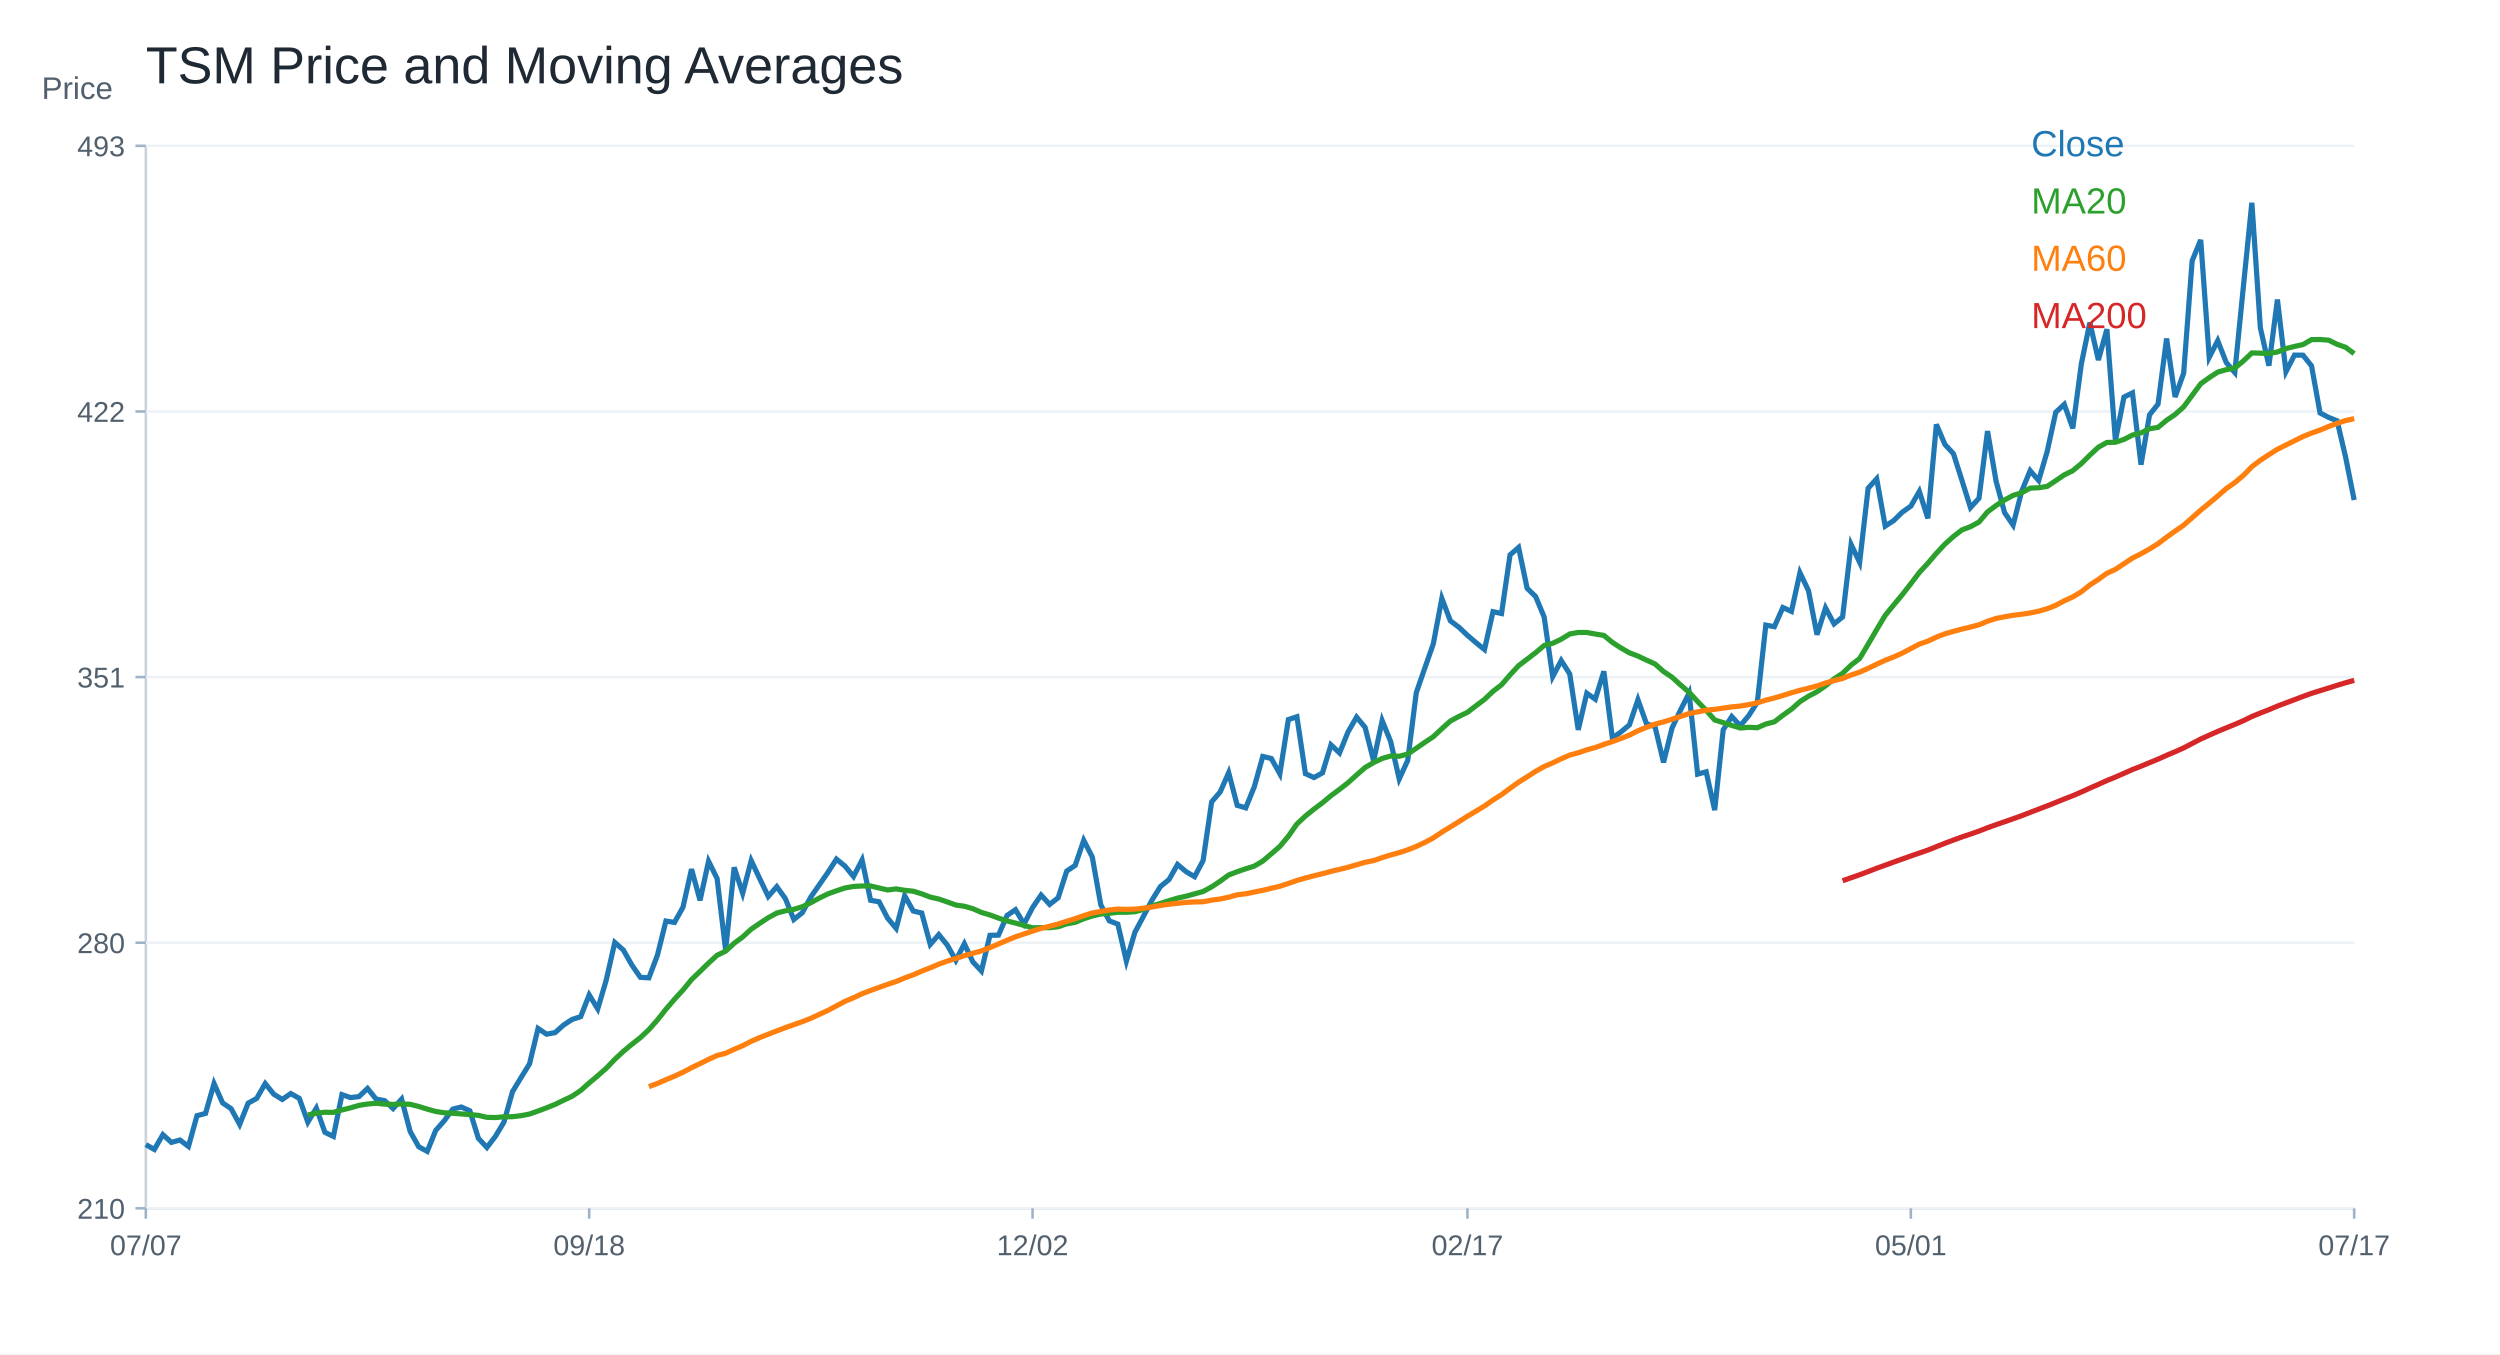
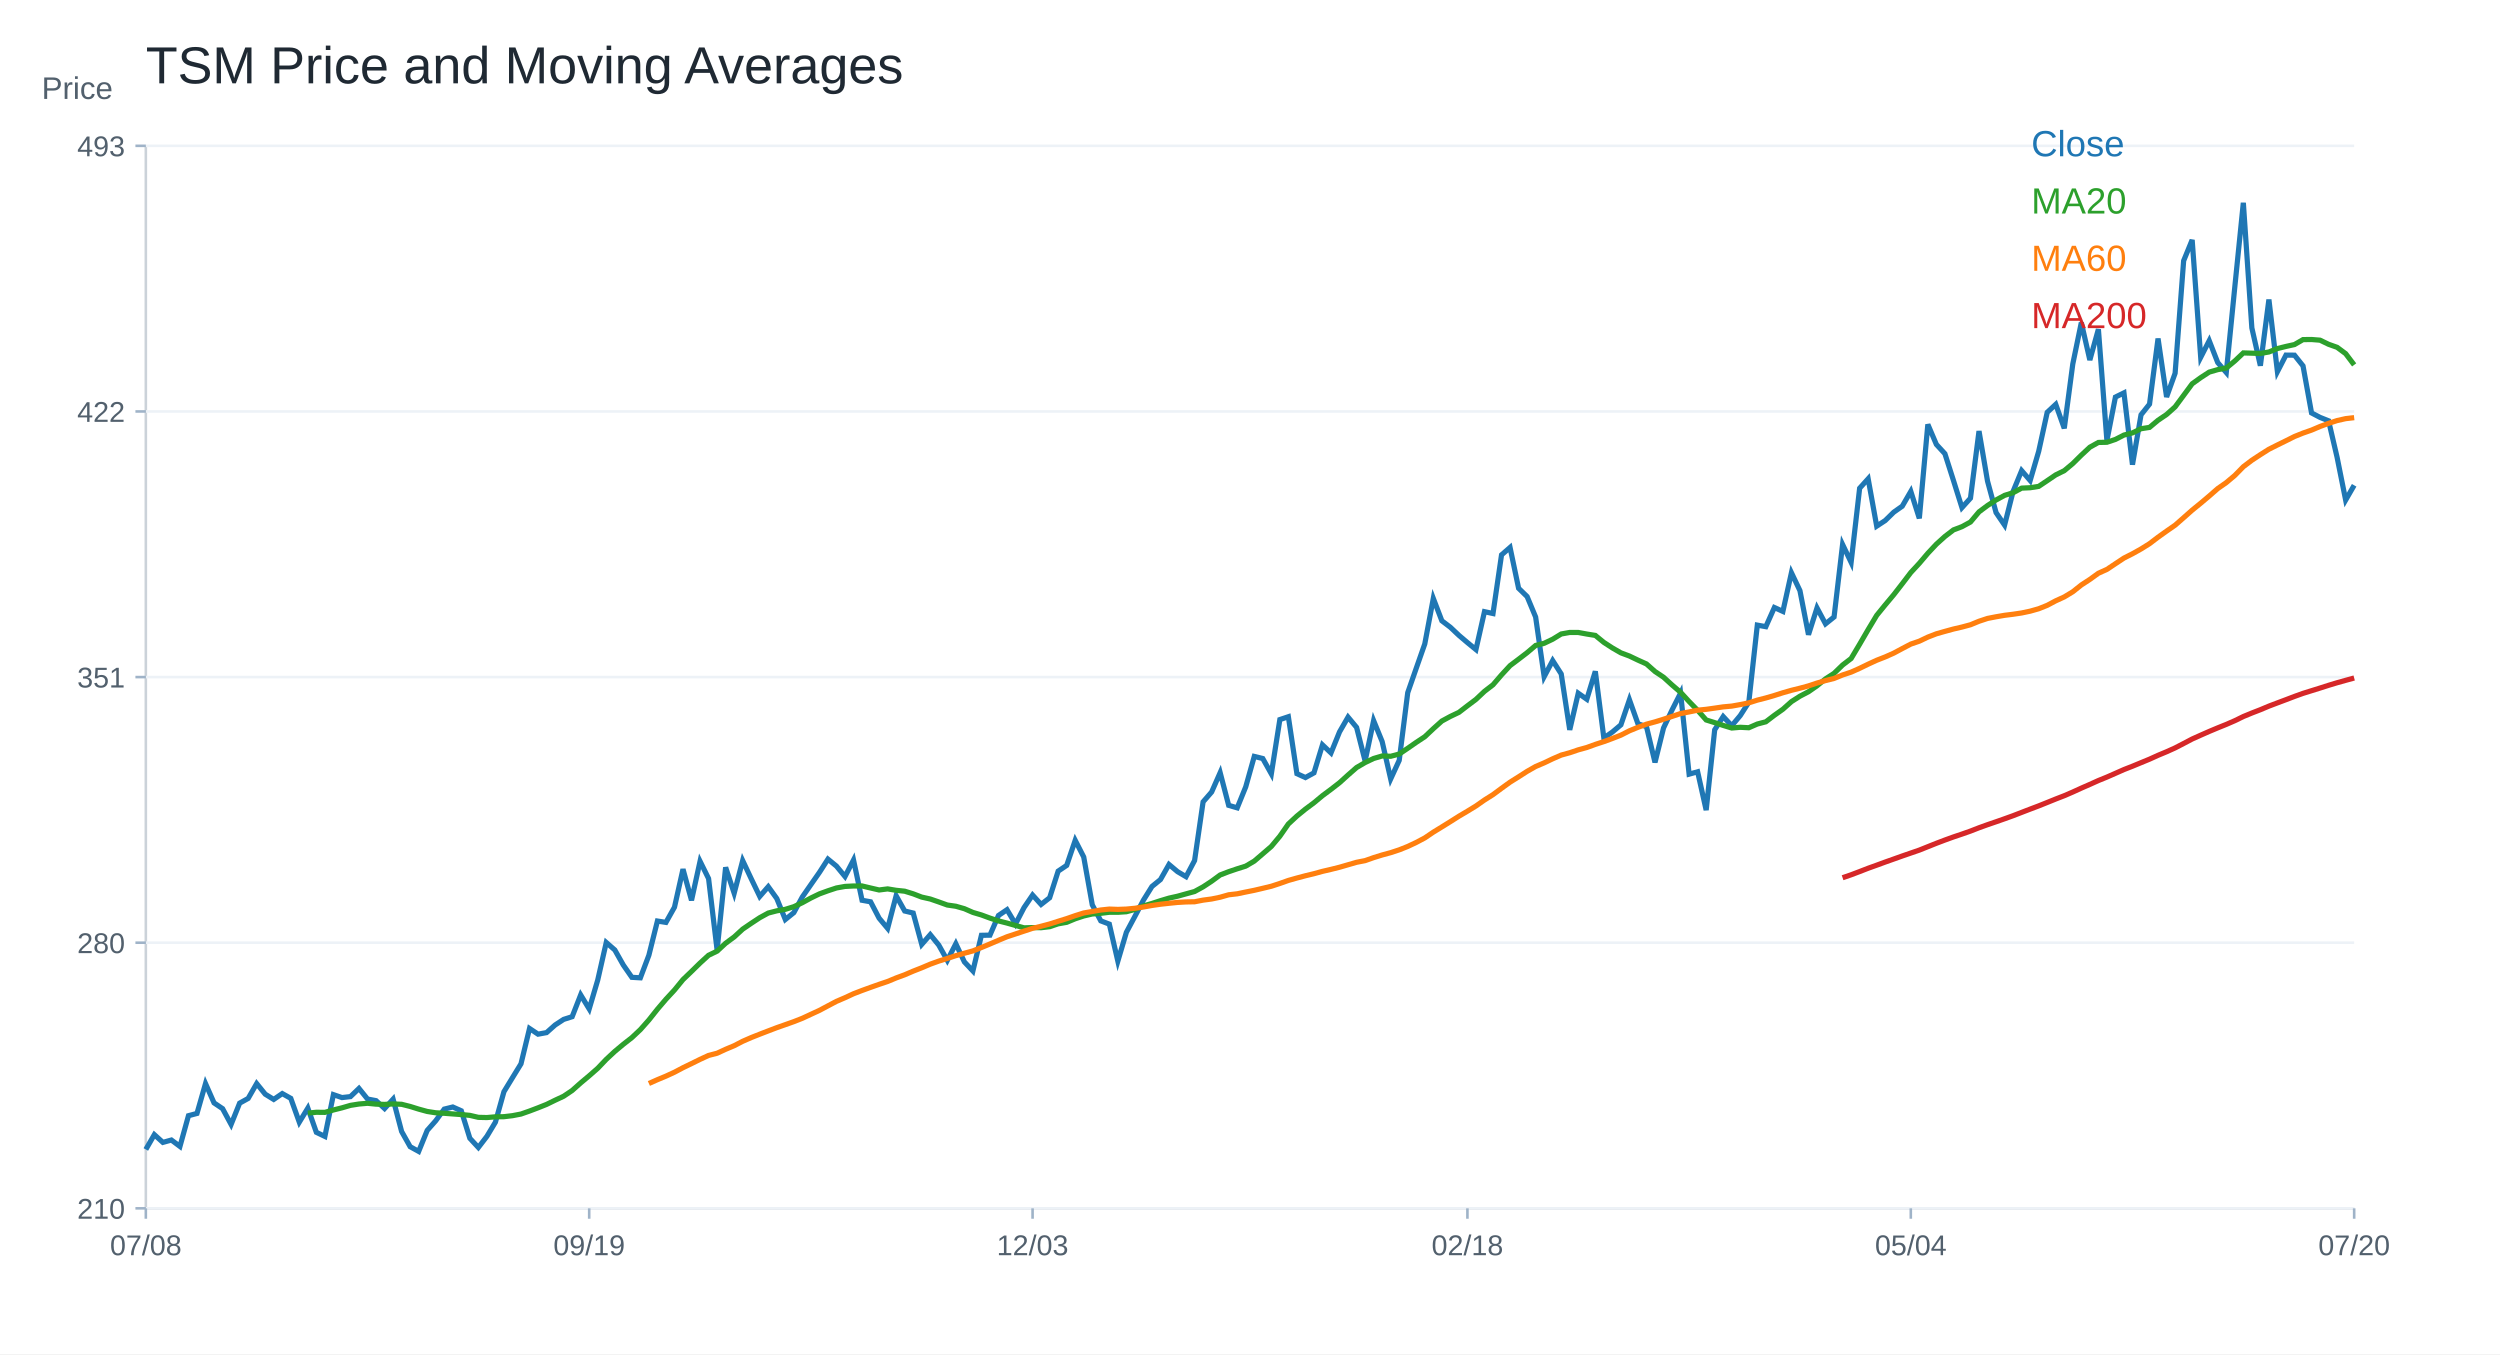
<svg xmlns="http://www.w3.org/2000/svg" width="960" height="520" viewBox="0 0 960 520">
  <rect width="100%" height="100%" fill="white" />
  <text x="56.00" y="32.00" font-size="20" font-family="Arial" fill="#1f2933" text-anchor="start">TSM Price and Moving Averages</text>
  <line x1="56" y1="464" x2="904" y2="464" stroke="#cbd2d9" />
  <line x1="56" y1="56" x2="56" y2="464" stroke="#cbd2d9" />
  <text x="16.00" y="38.00" font-size="12" font-family="Arial" fill="#52606d" text-anchor="start">Price</text>
  <line x1="56" y1="464.00" x2="904" y2="464.00" stroke="#edf2f7" />
  <line x1="52" y1="464.00" x2="56" y2="464.00" stroke="#9fb3c8" />
  <text x="48.00" y="468.00" font-size="11" font-family="Arial" fill="#52606d" text-anchor="end">210</text>
  <line x1="56" y1="362.00" x2="904" y2="362.00" stroke="#edf2f7" />
  <line x1="52" y1="362.00" x2="56" y2="362.00" stroke="#9fb3c8" />
  <text x="48.00" y="366.00" font-size="11" font-family="Arial" fill="#52606d" text-anchor="end">280</text>
  <line x1="56" y1="260.00" x2="904" y2="260.00" stroke="#edf2f7" />
  <line x1="52" y1="260.00" x2="56" y2="260.00" stroke="#9fb3c8" />
  <text x="48.00" y="264.00" font-size="11" font-family="Arial" fill="#52606d" text-anchor="end">351</text>
  <line x1="56" y1="158.00" x2="904" y2="158.00" stroke="#edf2f7" />
  <line x1="52" y1="158.00" x2="56" y2="158.00" stroke="#9fb3c8" />
  <text x="48.00" y="162.00" font-size="11" font-family="Arial" fill="#52606d" text-anchor="end">422</text>
  <line x1="56" y1="56.00" x2="904" y2="56.00" stroke="#edf2f7" />
  <line x1="52" y1="56.00" x2="56" y2="56.00" stroke="#9fb3c8" />
  <text x="48.00" y="60.00" font-size="11" font-family="Arial" fill="#52606d" text-anchor="end">493</text>
  <line x1="56.00" y1="464" x2="56.00" y2="468" stroke="#9fb3c8" />
-   <text x="56.00" y="482.00" font-size="11" font-family="Arial" fill="#52606d" text-anchor="middle">07/07</text>
+   <text x="56.00" y="482.00" font-size="11" font-family="Arial" fill="#52606d" text-anchor="middle">07/08</text>
  <line x1="226.25" y1="464" x2="226.25" y2="468" stroke="#9fb3c8" />
-   <text x="226.25" y="482.00" font-size="11" font-family="Arial" fill="#52606d" text-anchor="middle">09/18</text>
+   <text x="226.25" y="482.00" font-size="11" font-family="Arial" fill="#52606d" text-anchor="middle">09/19</text>
  <line x1="396.51" y1="464" x2="396.51" y2="468" stroke="#9fb3c8" />
-   <text x="396.51" y="482.00" font-size="11" font-family="Arial" fill="#52606d" text-anchor="middle">12/02</text>
+   <text x="396.51" y="482.00" font-size="11" font-family="Arial" fill="#52606d" text-anchor="middle">12/03</text>
  <line x1="563.49" y1="464" x2="563.49" y2="468" stroke="#9fb3c8" />
-   <text x="563.49" y="482.00" font-size="11" font-family="Arial" fill="#52606d" text-anchor="middle">02/17</text>
+   <text x="563.49" y="482.00" font-size="11" font-family="Arial" fill="#52606d" text-anchor="middle">02/18</text>
  <line x1="733.75" y1="464" x2="733.75" y2="468" stroke="#9fb3c8" />
-   <text x="733.75" y="482.00" font-size="11" font-family="Arial" fill="#52606d" text-anchor="middle">05/01</text>
+   <text x="733.75" y="482.00" font-size="11" font-family="Arial" fill="#52606d" text-anchor="middle">05/04</text>
  <line x1="904.00" y1="464" x2="904.00" y2="468" stroke="#9fb3c8" />
-   <text x="904.00" y="482.00" font-size="11" font-family="Arial" fill="#52606d" text-anchor="middle">07/17</text>
-   <polyline fill="none" stroke="#1f77b4" stroke-width="2" points="56.00,439.52 59.27,441.39 62.55,435.71 65.82,438.68 69.10,437.77 72.37,440.23 75.64,428.43 78.92,427.56 82.19,416.10 85.47,423.51 88.74,425.72 92.02,431.78 95.29,423.61 98.56,421.80 101.84,416.10 105.11,420.16 108.39,422.18 111.66,419.93 114.93,421.77 118.21,430.91 121.48,425.51 124.76,434.81 128.03,436.38 131.31,420.34 134.58,421.47 137.85,421.10 141.13,417.96 144.40,422.03 147.68,422.65 150.95,425.68 154.22,422.07 157.50,434.49 160.77,440.33 164.05,442.14 167.32,434.07 170.59,430.37 173.87,425.90 177.14,425.09 180.42,426.55 183.69,437.10 186.97,440.63 190.24,436.35 193.51,430.91 196.79,419.22 200.06,413.83 203.34,408.51 206.61,394.94 209.88,397.12 213.16,396.52 216.43,393.60 219.71,391.45 222.98,390.41 226.25,382.04 229.53,387.43 232.80,376.33 236.08,361.92 239.35,364.78 242.63,370.57 245.90,375.29 249.17,375.48 252.45,366.81 255.72,353.68 259.00,354.20 262.27,348.36 265.54,333.76 268.82,345.73 272.09,330.73 275.37,337.36 278.64,364.85 281.92,333.06 285.19,343.00 288.46,330.46 291.74,337.42 295.01,344.23 298.29,340.48 301.56,345.04 304.83,353.09 308.11,350.45 311.38,344.40 314.66,339.69 317.93,335.00 321.20,329.91 324.48,332.59 327.75,336.58 331.03,330.24 334.30,345.70 337.58,346.29 340.85,352.58 344.12,356.50 347.40,343.96 350.67,349.82 353.95,350.61 357.22,362.65 360.49,358.90 363.77,362.92 367.04,368.78 370.32,362.40 373.59,369.37 376.86,372.86 380.14,359.16 383.41,359.10 386.69,351.55 389.96,349.33 393.24,354.81 396.51,348.50 399.78,343.70 403.06,347.30 406.33,344.74 409.61,334.52 412.88,332.31 416.15,322.69 419.43,329.08 422.70,347.45 425.98,353.61 429.25,354.86 432.53,369.07 435.80,358.00 439.07,351.88 442.35,345.67 445.62,340.41 448.90,337.75 452.17,331.96 455.44,334.71 458.72,336.64 461.99,330.45 465.27,307.91 468.54,304.13 471.81,296.70 475.09,309.25 478.36,310.21 481.64,302.15 484.91,290.47 488.19,291.28 491.46,297.16 494.73,276.32 498.01,275.23 501.28,297.09 504.56,298.58 507.83,296.78 511.10,286.03 514.38,289.13 517.65,281.05 520.93,275.37 524.20,279.32 527.47,292.21 530.75,276.72 534.02,284.77 537.30,299.12 540.57,291.97 543.85,265.98 547.12,256.57 550.39,247.25 553.67,229.79 556.94,238.38 560.22,240.87 563.49,243.97 566.76,246.75 570.04,249.43 573.31,234.88 576.59,235.59 579.86,213.07 583.14,210.23 586.41,225.89 589.68,229.08 592.96,236.93 596.23,259.84 599.51,253.66 602.78,258.80 606.05,280.26 609.33,266.20 612.60,268.51 615.88,257.79 619.15,283.39 622.42,281.10 625.70,278.34 628.97,268.70 632.25,277.92 635.52,279.04 638.80,292.77 642.07,279.53 645.34,272.62 648.62,266.15 651.89,297.27 655.17,296.37 658.44,311.09 661.71,280.25 664.99,275.16 668.26,278.68 671.54,274.77 674.81,269.65 678.08,240.05 681.36,240.64 684.63,233.29 687.91,234.78 691.18,219.93 694.46,226.82 697.73,243.72 701.00,233.44 704.28,239.56 707.55,236.92 710.83,209.08 714.10,215.95 717.37,187.48 720.65,183.85 723.92,202.03 727.20,199.89 730.47,196.68 733.75,194.37 737.02,188.70 740.29,199.05 743.57,162.97 746.84,170.67 750.12,174.22 753.39,184.49 756.66,194.93 759.94,191.30 763.21,165.53 766.49,184.76 769.76,196.84 773.03,201.64 776.31,188.69 779.58,180.73 782.86,184.52 786.13,173.30 789.41,158.33 792.68,155.27 795.95,164.48 799.23,139.78 802.50,123.87 805.78,138.25 809.05,126.42 812.32,169.20 815.60,152.48 818.87,150.86 822.15,178.43 825.42,159.30 828.69,155.18 831.97,129.99 835.24,152.44 838.52,143.33 841.79,100.13 845.07,92.13 848.34,137.21 851.61,130.82 854.89,139.23 858.16,143.04 861.44,110.25 864.71,77.86 867.98,125.91 871.26,140.43 874.53,115.02 877.81,142.72 881.08,136.36 884.36,136.39 887.63,140.50 890.90,158.56 894.18,160.28 897.45,161.59 900.73,175.63 904.00,192.02" />
+   <text x="904.00" y="482.00" font-size="11" font-family="Arial" fill="#52606d" text-anchor="middle">07/20</text>
+   <polyline fill="none" stroke="#1f77b4" stroke-width="2" points="56.00,441.39 59.27,435.71 62.55,438.68 65.82,437.77 69.10,440.23 72.37,428.43 75.64,427.56 78.92,416.10 82.19,423.51 85.47,425.72 88.74,431.78 92.02,423.61 95.29,421.80 98.56,416.10 101.84,420.16 105.11,422.18 108.39,419.93 111.66,421.77 114.93,430.91 118.21,425.51 121.48,434.81 124.76,436.38 128.03,420.34 131.31,421.47 134.58,421.10 137.85,417.96 141.13,422.03 144.40,422.65 147.68,425.68 150.95,422.07 154.22,434.49 157.50,440.33 160.77,442.14 164.05,434.07 167.32,430.37 170.59,425.90 173.87,425.09 177.14,426.55 180.42,437.10 183.69,440.63 186.97,436.35 190.24,430.91 193.51,419.22 196.79,413.83 200.06,408.51 203.34,394.94 206.61,397.12 209.88,396.52 213.16,393.60 216.43,391.45 219.71,390.41 222.98,382.04 226.25,387.43 229.53,376.33 232.80,361.92 236.08,364.78 239.35,370.57 242.63,375.29 245.90,375.48 249.17,366.81 252.45,353.68 255.72,354.20 259.00,348.36 262.27,333.76 265.54,345.73 268.82,330.73 272.09,337.36 275.37,364.85 278.64,333.06 281.92,343.00 285.19,330.46 288.46,337.42 291.74,344.23 295.01,340.48 298.29,345.04 301.56,353.09 304.83,350.45 308.11,344.40 311.38,339.69 314.66,335.00 317.93,329.91 321.20,332.59 324.48,336.58 327.75,330.24 331.03,345.70 334.30,346.29 337.58,352.58 340.85,356.50 344.12,343.96 347.40,349.82 350.67,350.61 353.95,362.65 357.22,358.90 360.49,362.92 363.77,368.78 367.04,362.40 370.32,369.37 373.59,372.86 376.86,359.16 380.14,359.10 383.41,351.55 386.69,349.33 389.96,354.81 393.24,348.50 396.51,343.70 399.78,347.30 403.06,344.74 406.33,334.52 409.61,332.31 412.88,322.69 416.15,329.08 419.43,347.45 422.70,353.61 425.98,354.86 429.25,369.07 432.53,358.00 435.80,351.88 439.07,345.67 442.35,340.41 445.62,337.75 448.90,331.96 452.17,334.71 455.44,336.64 458.72,330.45 461.99,307.91 465.27,304.13 468.54,296.70 471.81,309.25 475.09,310.21 478.36,302.15 481.64,290.47 484.91,291.28 488.19,297.16 491.46,276.32 494.73,275.23 498.01,297.09 501.28,298.58 504.56,296.78 507.83,286.03 511.10,289.13 514.38,281.05 517.65,275.37 520.93,279.32 524.20,292.21 527.47,276.72 530.75,284.77 534.02,299.12 537.30,291.97 540.57,265.98 543.85,256.57 547.12,247.25 550.39,229.79 553.67,238.38 556.94,240.87 560.22,243.97 563.49,246.75 566.76,249.43 570.04,234.88 573.31,235.59 576.59,213.07 579.86,210.23 583.14,225.89 586.41,229.08 589.68,236.93 592.96,259.84 596.23,253.66 599.51,258.80 602.78,280.26 606.05,266.20 609.33,268.51 612.60,257.79 615.88,283.39 619.15,281.10 622.42,278.34 625.70,268.70 628.97,277.92 632.25,279.04 635.52,292.77 638.80,279.53 642.07,272.62 645.34,266.15 648.62,297.27 651.89,296.37 655.17,311.09 658.44,280.25 661.71,275.16 664.99,278.68 668.26,274.77 671.54,269.65 674.81,240.05 678.08,240.64 681.36,233.29 684.63,234.78 687.91,219.93 691.18,226.82 694.46,243.72 697.73,233.44 701.00,239.56 704.28,236.92 707.55,209.08 710.83,215.95 714.10,187.48 717.37,183.85 720.65,202.03 723.92,199.89 727.20,196.68 730.47,194.37 733.75,188.70 737.02,199.05 740.29,162.97 743.57,170.67 746.84,174.22 750.12,184.49 753.39,194.93 756.66,191.30 759.94,165.53 763.21,184.76 766.49,196.84 769.76,201.64 773.03,188.69 776.31,180.73 779.58,184.52 782.86,173.30 786.13,158.33 789.41,155.27 792.68,164.48 795.95,139.78 799.23,123.87 802.50,138.25 805.78,126.42 809.05,169.20 812.32,152.48 815.60,150.86 818.87,178.43 822.15,159.30 825.42,155.18 828.69,129.99 831.97,152.44 835.24,143.33 838.52,100.13 841.79,92.13 845.07,137.21 848.34,130.82 851.61,139.23 854.89,143.04 858.16,110.25 861.44,77.86 864.71,125.91 867.98,140.43 871.26,115.02 874.53,142.72 877.81,136.36 881.08,136.39 884.36,140.50 887.63,158.56 890.90,160.28 894.18,161.59 897.45,175.63 900.73,192.02 904.00,186.35" />
  <text x="780.00" y="60.00" font-size="14" font-family="Arial" fill="#1f77b4" text-anchor="start">Close</text>
-   <polyline fill="none" stroke="#2ca02c" stroke-width="2" points="118.21,428.14 121.48,427.44 124.76,427.11 128.03,427.15 131.31,426.23 134.58,425.41 137.85,424.46 141.13,423.94 144.40,423.66 147.68,423.99 150.95,424.09 154.22,423.91 157.50,424.05 160.77,424.88 164.05,425.90 167.32,426.80 170.59,427.31 173.87,427.50 177.14,427.75 180.42,427.99 183.69,428.30 186.97,429.06 190.24,429.14 193.51,428.86 196.79,428.81 200.06,428.42 203.34,427.79 206.61,426.64 209.88,425.40 213.16,424.09 216.43,422.49 219.71,420.96 222.98,418.75 226.25,415.84 229.53,413.10 232.80,410.22 236.08,406.79 239.35,403.74 242.63,401.01 245.90,398.45 249.17,395.37 252.45,391.68 255.72,387.54 259.00,383.71 262.27,380.16 265.54,376.16 268.82,373.02 272.09,369.81 275.37,366.82 278.64,365.24 281.92,362.21 285.19,359.79 288.46,356.79 291.74,354.56 295.01,352.40 298.29,350.61 301.56,349.76 304.83,349.18 308.11,348.17 311.38,346.63 314.66,344.84 317.93,343.25 321.20,342.06 324.48,340.98 327.75,340.39 331.03,340.22 334.30,340.21 337.58,340.99 340.85,341.75 344.12,341.34 347.40,341.88 350.67,342.22 353.95,343.23 357.22,344.49 360.49,345.22 363.77,346.35 367.04,347.53 370.32,348.00 373.59,348.94 376.86,350.37 380.14,351.34 383.41,352.55 386.69,353.63 389.96,354.46 393.24,355.38 396.51,356.29 399.78,356.19 403.06,356.24 406.33,355.85 409.61,354.75 412.88,354.17 416.15,352.81 419.43,351.73 422.70,350.97 425.98,350.71 429.25,350.31 432.53,350.32 435.80,350.10 439.07,349.23 442.35,347.87 445.62,346.93 448.90,345.86 452.17,344.88 455.44,344.15 458.72,343.24 461.99,342.34 465.27,340.55 468.54,338.39 471.81,335.99 475.09,334.73 478.36,333.62 481.64,332.59 484.91,330.66 488.19,327.86 491.46,325.03 494.73,321.11 498.01,316.41 501.28,313.37 504.56,310.70 507.83,308.26 511.10,305.54 514.38,303.11 517.65,300.56 520.93,297.60 524.20,294.73 527.47,292.82 530.75,291.26 534.02,290.29 537.30,290.41 540.57,289.55 543.85,287.34 547.12,285.06 550.39,282.90 553.67,279.82 556.94,276.88 560.22,275.11 563.49,273.55 566.76,271.03 570.04,268.57 573.31,265.48 576.59,262.96 579.86,259.15 583.14,255.61 586.41,253.14 589.68,250.63 592.96,247.86 596.23,247.02 599.51,245.46 602.78,243.45 606.05,242.86 609.33,242.87 612.60,243.47 615.88,244.00 619.15,246.68 622.42,248.81 625.70,250.69 628.97,251.92 632.25,253.48 635.52,254.96 638.80,257.86 642.07,260.05 645.34,263.03 648.62,265.83 651.89,269.40 655.17,272.76 658.44,276.47 661.71,277.49 664.99,278.56 668.26,279.56 671.54,279.28 674.81,279.45 678.08,278.03 681.36,277.17 684.63,274.67 687.91,272.35 691.18,269.43 694.46,267.34 697.73,265.63 701.00,263.35 704.28,260.69 707.55,258.56 710.83,255.38 714.10,252.87 717.37,247.38 720.65,241.76 723.92,236.30 727.20,232.28 730.47,228.36 733.75,224.15 737.02,219.84 740.29,216.31 743.57,212.46 746.84,208.96 750.12,206.01 753.39,203.49 756.66,202.24 759.94,200.46 763.21,196.56 766.49,194.12 769.76,191.99 773.03,190.22 776.31,189.20 779.58,187.44 782.86,187.29 786.13,186.77 789.41,184.58 792.68,182.35 795.95,180.74 799.23,178.01 802.50,174.77 805.78,171.73 809.05,169.90 812.32,169.83 815.60,168.74 818.87,167.06 822.15,166.23 825.42,164.63 828.69,164.12 831.97,161.38 835.24,159.16 838.52,156.24 841.79,151.81 845.07,147.38 848.34,145.02 851.61,142.89 854.89,141.94 858.16,141.33 861.44,138.62 864.71,135.52 867.98,135.62 871.26,135.73 874.53,135.16 877.81,133.84 881.08,133.03 884.36,132.31 887.63,130.41 890.90,130.37 894.18,130.63 897.45,132.21 900.73,133.37 904.00,135.80" />
+   <polyline fill="none" stroke="#2ca02c" stroke-width="2" points="118.21,427.44 121.48,427.11 124.76,427.15 128.03,426.23 131.31,425.41 134.58,424.46 137.85,423.94 141.13,423.66 144.40,423.99 147.68,424.09 150.95,423.91 154.22,424.05 157.50,424.88 160.77,425.90 164.05,426.80 167.32,427.31 170.59,427.50 173.87,427.75 177.14,427.99 180.42,428.30 183.69,429.06 186.97,429.14 190.24,428.86 193.51,428.81 196.79,428.42 200.06,427.79 203.34,426.64 206.61,425.40 209.88,424.09 213.16,422.49 216.43,420.96 219.71,418.75 222.98,415.84 226.25,413.10 229.53,410.22 232.80,406.79 236.08,403.74 239.35,401.01 242.63,398.45 245.90,395.37 249.17,391.68 252.45,387.54 255.72,383.71 259.00,380.16 262.27,376.16 265.54,373.02 268.82,369.81 272.09,366.82 275.37,365.24 278.64,362.21 281.92,359.79 285.19,356.79 288.46,354.56 291.74,352.40 295.01,350.61 298.29,349.76 301.56,349.18 304.83,348.17 308.11,346.63 311.38,344.84 314.66,343.25 317.93,342.06 321.20,340.98 324.48,340.39 327.75,340.22 331.03,340.21 334.30,340.99 337.58,341.75 340.85,341.34 344.12,341.88 347.40,342.22 350.67,343.23 353.95,344.49 357.22,345.22 360.49,346.35 363.77,347.53 367.04,348.00 370.32,348.94 373.59,350.37 376.86,351.34 380.14,352.55 383.41,353.63 386.69,354.46 389.96,355.38 393.24,356.29 396.51,356.19 399.78,356.24 403.06,355.85 406.33,354.75 409.61,354.17 412.88,352.81 416.15,351.73 419.43,350.97 422.70,350.71 425.98,350.31 429.25,350.32 432.53,350.10 435.80,349.23 439.07,347.87 442.35,346.93 445.62,345.86 448.90,344.88 452.17,344.15 455.44,343.24 458.72,342.34 461.99,340.55 465.27,338.39 468.54,335.99 471.81,334.73 475.09,333.62 478.36,332.59 481.64,330.66 484.91,327.86 488.19,325.03 491.46,321.11 494.73,316.41 498.01,313.37 501.28,310.70 504.56,308.26 507.83,305.54 511.10,303.11 514.38,300.56 517.65,297.60 520.93,294.73 524.20,292.82 527.47,291.26 530.75,290.29 534.02,290.41 537.30,289.55 540.57,287.34 543.85,285.06 547.12,282.90 550.39,279.82 553.67,276.88 556.94,275.11 560.22,273.55 563.49,271.03 566.76,268.57 570.04,265.48 573.31,262.96 576.59,259.15 579.86,255.61 583.14,253.14 586.41,250.63 589.68,247.86 592.96,247.02 596.23,245.46 599.51,243.45 602.78,242.86 606.05,242.87 609.33,243.47 612.60,244.00 615.88,246.68 619.15,248.81 622.42,250.69 625.70,251.92 628.97,253.48 632.25,254.96 635.52,257.86 638.80,260.05 642.07,263.03 645.34,265.83 648.62,269.40 651.89,272.76 655.17,276.47 658.44,277.49 661.71,278.56 664.99,279.56 668.26,279.28 671.54,279.45 674.81,278.03 678.08,277.17 681.36,274.67 684.63,272.35 687.91,269.43 691.18,267.34 694.46,265.63 697.73,263.35 701.00,260.69 704.28,258.56 707.55,255.38 710.83,252.87 714.10,247.38 717.37,241.76 720.65,236.30 723.92,232.28 727.20,228.36 730.47,224.15 733.75,219.84 737.02,216.31 740.29,212.46 743.57,208.96 746.84,206.01 750.12,203.49 753.39,202.24 756.66,200.46 759.94,196.56 763.21,194.12 766.49,191.99 769.76,190.22 773.03,189.20 776.31,187.44 779.58,187.29 782.86,186.77 786.13,184.58 789.41,182.35 792.68,180.74 795.95,178.01 799.23,174.77 802.50,171.73 805.78,169.90 809.05,169.83 812.32,168.74 815.60,167.06 818.87,166.23 822.15,164.63 825.42,164.12 828.69,161.38 831.97,159.16 835.24,156.24 838.52,151.81 841.79,147.38 845.07,145.02 848.34,142.89 851.61,141.94 854.89,141.33 858.16,138.62 861.44,135.52 864.71,135.62 867.98,135.73 871.26,135.16 874.53,133.84 877.81,133.03 881.08,132.31 884.36,130.41 887.63,130.37 890.90,130.63 894.18,132.21 897.45,133.37 900.73,135.80 904.00,140.12" />
  <text x="780.00" y="82.00" font-size="14" font-family="Arial" fill="#2ca02c" text-anchor="start">MA20</text>
-   <polyline fill="none" stroke="#ff7f0e" stroke-width="2" points="249.17,417.27 252.45,416.06 255.72,414.60 259.00,413.24 262.27,411.73 265.54,410.00 268.82,408.42 272.09,406.80 275.37,405.29 278.64,404.44 281.92,402.93 285.19,401.55 288.46,399.86 291.74,398.43 295.01,397.13 298.29,395.87 301.56,394.62 304.83,393.47 308.11,392.31 311.38,391.02 314.66,389.50 317.93,387.99 321.20,386.25 324.48,384.52 327.75,383.12 331.03,381.60 334.30,380.34 337.58,379.15 340.85,377.99 344.12,376.89 347.40,375.53 350.67,374.32 353.95,372.92 357.22,371.63 360.49,370.24 363.77,369.06 367.04,368.03 370.32,366.97 373.59,366.04 376.86,365.15 380.14,363.85 383.41,362.49 386.69,361.08 389.96,359.72 393.24,358.64 396.51,357.55 399.78,356.47 403.06,355.68 406.33,354.81 409.61,353.77 412.88,352.75 416.15,351.61 419.43,350.58 422.70,350.01 425.98,349.44 429.25,349.09 432.53,349.21 435.80,349.09 439.07,348.78 442.35,348.29 445.62,347.70 448.90,347.22 452.17,346.86 455.44,346.53 458.72,346.34 461.99,346.28 465.27,345.65 468.54,345.21 471.81,344.53 475.09,343.60 478.36,343.22 481.64,342.54 484.91,341.88 488.19,341.11 491.46,340.32 494.73,339.25 498.01,338.09 501.28,337.16 504.56,336.29 507.83,335.50 511.10,334.60 514.38,333.84 517.65,333.02 520.93,332.07 524.20,331.12 527.47,330.48 530.75,329.33 534.02,328.31 537.30,327.42 540.57,326.34 543.85,325.04 547.12,323.49 550.39,321.76 553.67,319.55 556.94,317.54 560.22,315.51 563.49,313.43 566.76,311.50 570.04,309.50 573.31,307.20 576.59,305.14 579.86,302.71 583.14,300.35 586.41,298.30 589.68,296.20 592.96,294.34 596.23,292.94 599.51,291.38 602.78,289.95 606.05,289.05 609.33,287.94 612.60,287.04 615.88,285.85 619.15,284.78 622.42,283.58 625.70,282.30 628.97,280.63 632.25,279.29 635.52,278.08 638.80,277.20 642.07,276.18 645.34,275.10 648.62,274.00 651.89,273.38 655.17,272.71 658.44,272.38 661.71,271.92 664.99,271.44 668.26,271.14 671.54,270.56 674.81,269.89 678.08,268.85 681.36,268.02 684.63,267.06 687.91,266.02 691.18,265.08 694.46,264.27 697.73,263.38 701.00,262.29 704.28,261.34 707.55,260.52 710.83,259.19 714.10,258.10 717.37,256.64 720.65,255.05 723.92,253.54 727.20,252.26 730.47,250.80 733.75,249.05 737.02,247.33 740.29,246.21 743.57,244.65 746.84,243.38 750.12,242.45 753.39,241.55 756.66,240.79 759.94,239.91 763.21,238.56 766.49,237.48 769.76,236.84 773.03,236.28 776.31,235.87 779.58,235.38 782.86,234.69 786.13,233.76 789.41,232.45 792.68,230.71 795.95,229.22 799.23,227.24 802.50,224.63 805.78,222.50 809.05,220.13 812.32,218.65 815.60,216.47 818.87,214.30 822.15,212.64 825.42,210.81 828.69,208.77 831.97,206.28 835.24,203.94 838.52,201.67 841.79,198.80 845.07,195.90 848.34,193.23 851.61,190.47 854.89,187.61 858.16,185.32 861.44,182.57 864.71,179.22 867.98,176.74 871.26,174.59 874.53,172.51 877.81,170.87 881.08,169.26 884.36,167.62 887.63,166.30 890.90,165.16 894.18,163.77 897.45,162.57 900.73,161.50 904.00,160.76" />
+   <polyline fill="none" stroke="#ff7f0e" stroke-width="2" points="249.17,416.06 252.45,414.60 255.72,413.24 259.00,411.73 262.27,410.00 265.54,408.42 268.82,406.80 272.09,405.29 275.37,404.44 278.64,402.93 281.92,401.55 285.19,399.86 288.46,398.43 291.74,397.13 295.01,395.87 298.29,394.62 301.56,393.47 304.83,392.31 308.11,391.02 311.38,389.50 314.66,387.99 317.93,386.25 321.20,384.52 324.48,383.12 327.75,381.60 331.03,380.34 334.30,379.15 337.58,377.99 340.85,376.89 344.12,375.53 347.40,374.32 350.67,372.92 353.95,371.63 357.22,370.24 360.49,369.06 363.77,368.03 367.04,366.97 370.32,366.04 373.59,365.15 376.86,363.85 380.14,362.49 383.41,361.08 386.69,359.72 389.96,358.64 393.24,357.55 396.51,356.47 399.78,355.68 403.06,354.81 406.33,353.77 409.61,352.75 412.88,351.61 416.15,350.58 419.43,350.01 422.70,349.44 425.98,349.09 429.25,349.21 432.53,349.09 435.80,348.78 439.07,348.29 442.35,347.70 445.62,347.22 448.90,346.86 452.17,346.53 455.44,346.34 458.72,346.28 461.99,345.65 465.27,345.21 468.54,344.53 471.81,343.60 475.09,343.22 478.36,342.54 481.64,341.88 484.91,341.11 488.19,340.32 491.46,339.25 494.73,338.09 498.01,337.16 501.28,336.29 504.56,335.50 507.83,334.60 511.10,333.84 514.38,333.02 517.65,332.07 520.93,331.12 524.20,330.48 527.47,329.33 530.75,328.31 534.02,327.42 537.30,326.34 540.57,325.04 543.85,323.49 547.12,321.76 550.39,319.55 553.67,317.54 556.94,315.51 560.22,313.43 563.49,311.50 566.76,309.50 570.04,307.20 573.31,305.14 576.59,302.71 579.86,300.35 583.14,298.30 586.41,296.20 589.68,294.34 592.96,292.94 596.23,291.38 599.51,289.95 602.78,289.05 606.05,287.94 609.33,287.04 612.60,285.85 615.88,284.78 619.15,283.58 622.42,282.30 625.70,280.63 628.97,279.29 632.25,278.08 635.52,277.20 638.80,276.18 642.07,275.10 645.34,274.00 648.62,273.38 651.89,272.71 655.17,272.38 658.44,271.92 661.71,271.44 664.99,271.14 668.26,270.56 671.54,269.89 674.81,268.85 678.08,268.02 681.36,267.06 684.63,266.02 687.91,265.08 691.18,264.27 694.46,263.38 697.73,262.29 701.00,261.34 704.28,260.52 707.55,259.19 710.83,258.10 714.10,256.64 717.37,255.05 720.65,253.54 723.92,252.26 727.20,250.80 730.47,249.05 733.75,247.33 737.02,246.21 740.29,244.65 743.57,243.38 746.84,242.45 750.12,241.55 753.39,240.79 756.66,239.91 759.94,238.56 763.21,237.48 766.49,236.84 769.76,236.28 773.03,235.87 776.31,235.38 779.58,234.69 782.86,233.76 786.13,232.45 789.41,230.71 792.68,229.22 795.95,227.24 799.23,224.63 802.50,222.50 805.78,220.13 809.05,218.65 812.32,216.47 815.60,214.30 818.87,212.64 822.15,210.81 825.42,208.77 828.69,206.28 831.97,203.94 835.24,201.67 838.52,198.80 841.79,195.90 845.07,193.23 848.34,190.47 851.61,187.61 854.89,185.32 858.16,182.57 861.44,179.22 864.71,176.74 867.98,174.59 871.26,172.51 874.53,170.87 877.81,169.26 881.08,167.62 884.36,166.30 887.63,165.16 890.90,163.77 894.18,162.57 897.45,161.50 900.73,160.76 904.00,160.38" />
  <text x="780.00" y="104.00" font-size="14" font-family="Arial" fill="#ff7f0e" text-anchor="start">MA60</text>
-   <polyline fill="none" stroke="#d62728" stroke-width="2" points="707.55,338.20 710.83,337.05 714.10,335.92 717.37,334.68 720.65,333.41 723.92,332.23 727.20,331.03 730.47,329.87 733.75,328.70 737.02,327.57 740.29,326.44 743.57,325.13 746.84,323.82 750.12,322.58 753.39,321.39 756.66,320.29 759.94,319.14 763.21,317.86 766.49,316.68 769.76,315.56 773.03,314.41 776.31,313.23 779.58,311.96 782.86,310.70 786.13,309.46 789.41,308.15 792.68,306.82 795.95,305.55 799.23,304.14 802.50,302.64 805.78,301.21 809.05,299.73 812.32,298.40 815.60,296.96 818.87,295.51 822.15,294.23 825.42,292.87 828.69,291.52 831.97,290.04 835.24,288.67 838.52,287.20 841.79,285.50 845.07,283.78 848.34,282.31 851.61,280.87 854.89,279.50 858.16,278.17 861.44,276.75 864.71,275.15 867.98,273.80 871.26,272.53 874.53,271.15 877.81,269.91 881.08,268.68 884.36,267.43 887.63,266.25 890.90,265.23 894.18,264.21 897.45,263.16 900.73,262.17 904.00,261.25" />
+   <polyline fill="none" stroke="#d62728" stroke-width="2" points="707.55,337.05 710.83,335.92 714.10,334.68 717.37,333.41 720.65,332.23 723.92,331.03 727.20,329.87 730.47,328.70 733.75,327.57 737.02,326.44 740.29,325.13 743.57,323.82 746.84,322.58 750.12,321.39 753.39,320.29 756.66,319.14 759.94,317.86 763.21,316.68 766.49,315.56 769.76,314.41 773.03,313.23 776.31,311.96 779.58,310.70 782.86,309.46 786.13,308.15 789.41,306.82 792.68,305.55 795.95,304.14 799.23,302.64 802.50,301.21 805.78,299.73 809.05,298.40 812.32,296.96 815.60,295.51 818.87,294.23 822.15,292.87 825.42,291.52 828.69,290.04 831.97,288.67 835.24,287.20 838.52,285.50 841.79,283.78 845.07,282.31 848.34,280.87 851.61,279.50 854.89,278.17 858.16,276.75 861.44,275.15 864.71,273.80 867.98,272.53 871.26,271.15 874.53,269.91 877.81,268.68 881.08,267.43 884.36,266.25 887.63,265.23 890.90,264.21 894.18,263.16 897.45,262.17 900.73,261.25 904.00,260.35" />
  <text x="780.00" y="126.00" font-size="14" font-family="Arial" fill="#d62728" text-anchor="start">MA200</text>
</svg>
